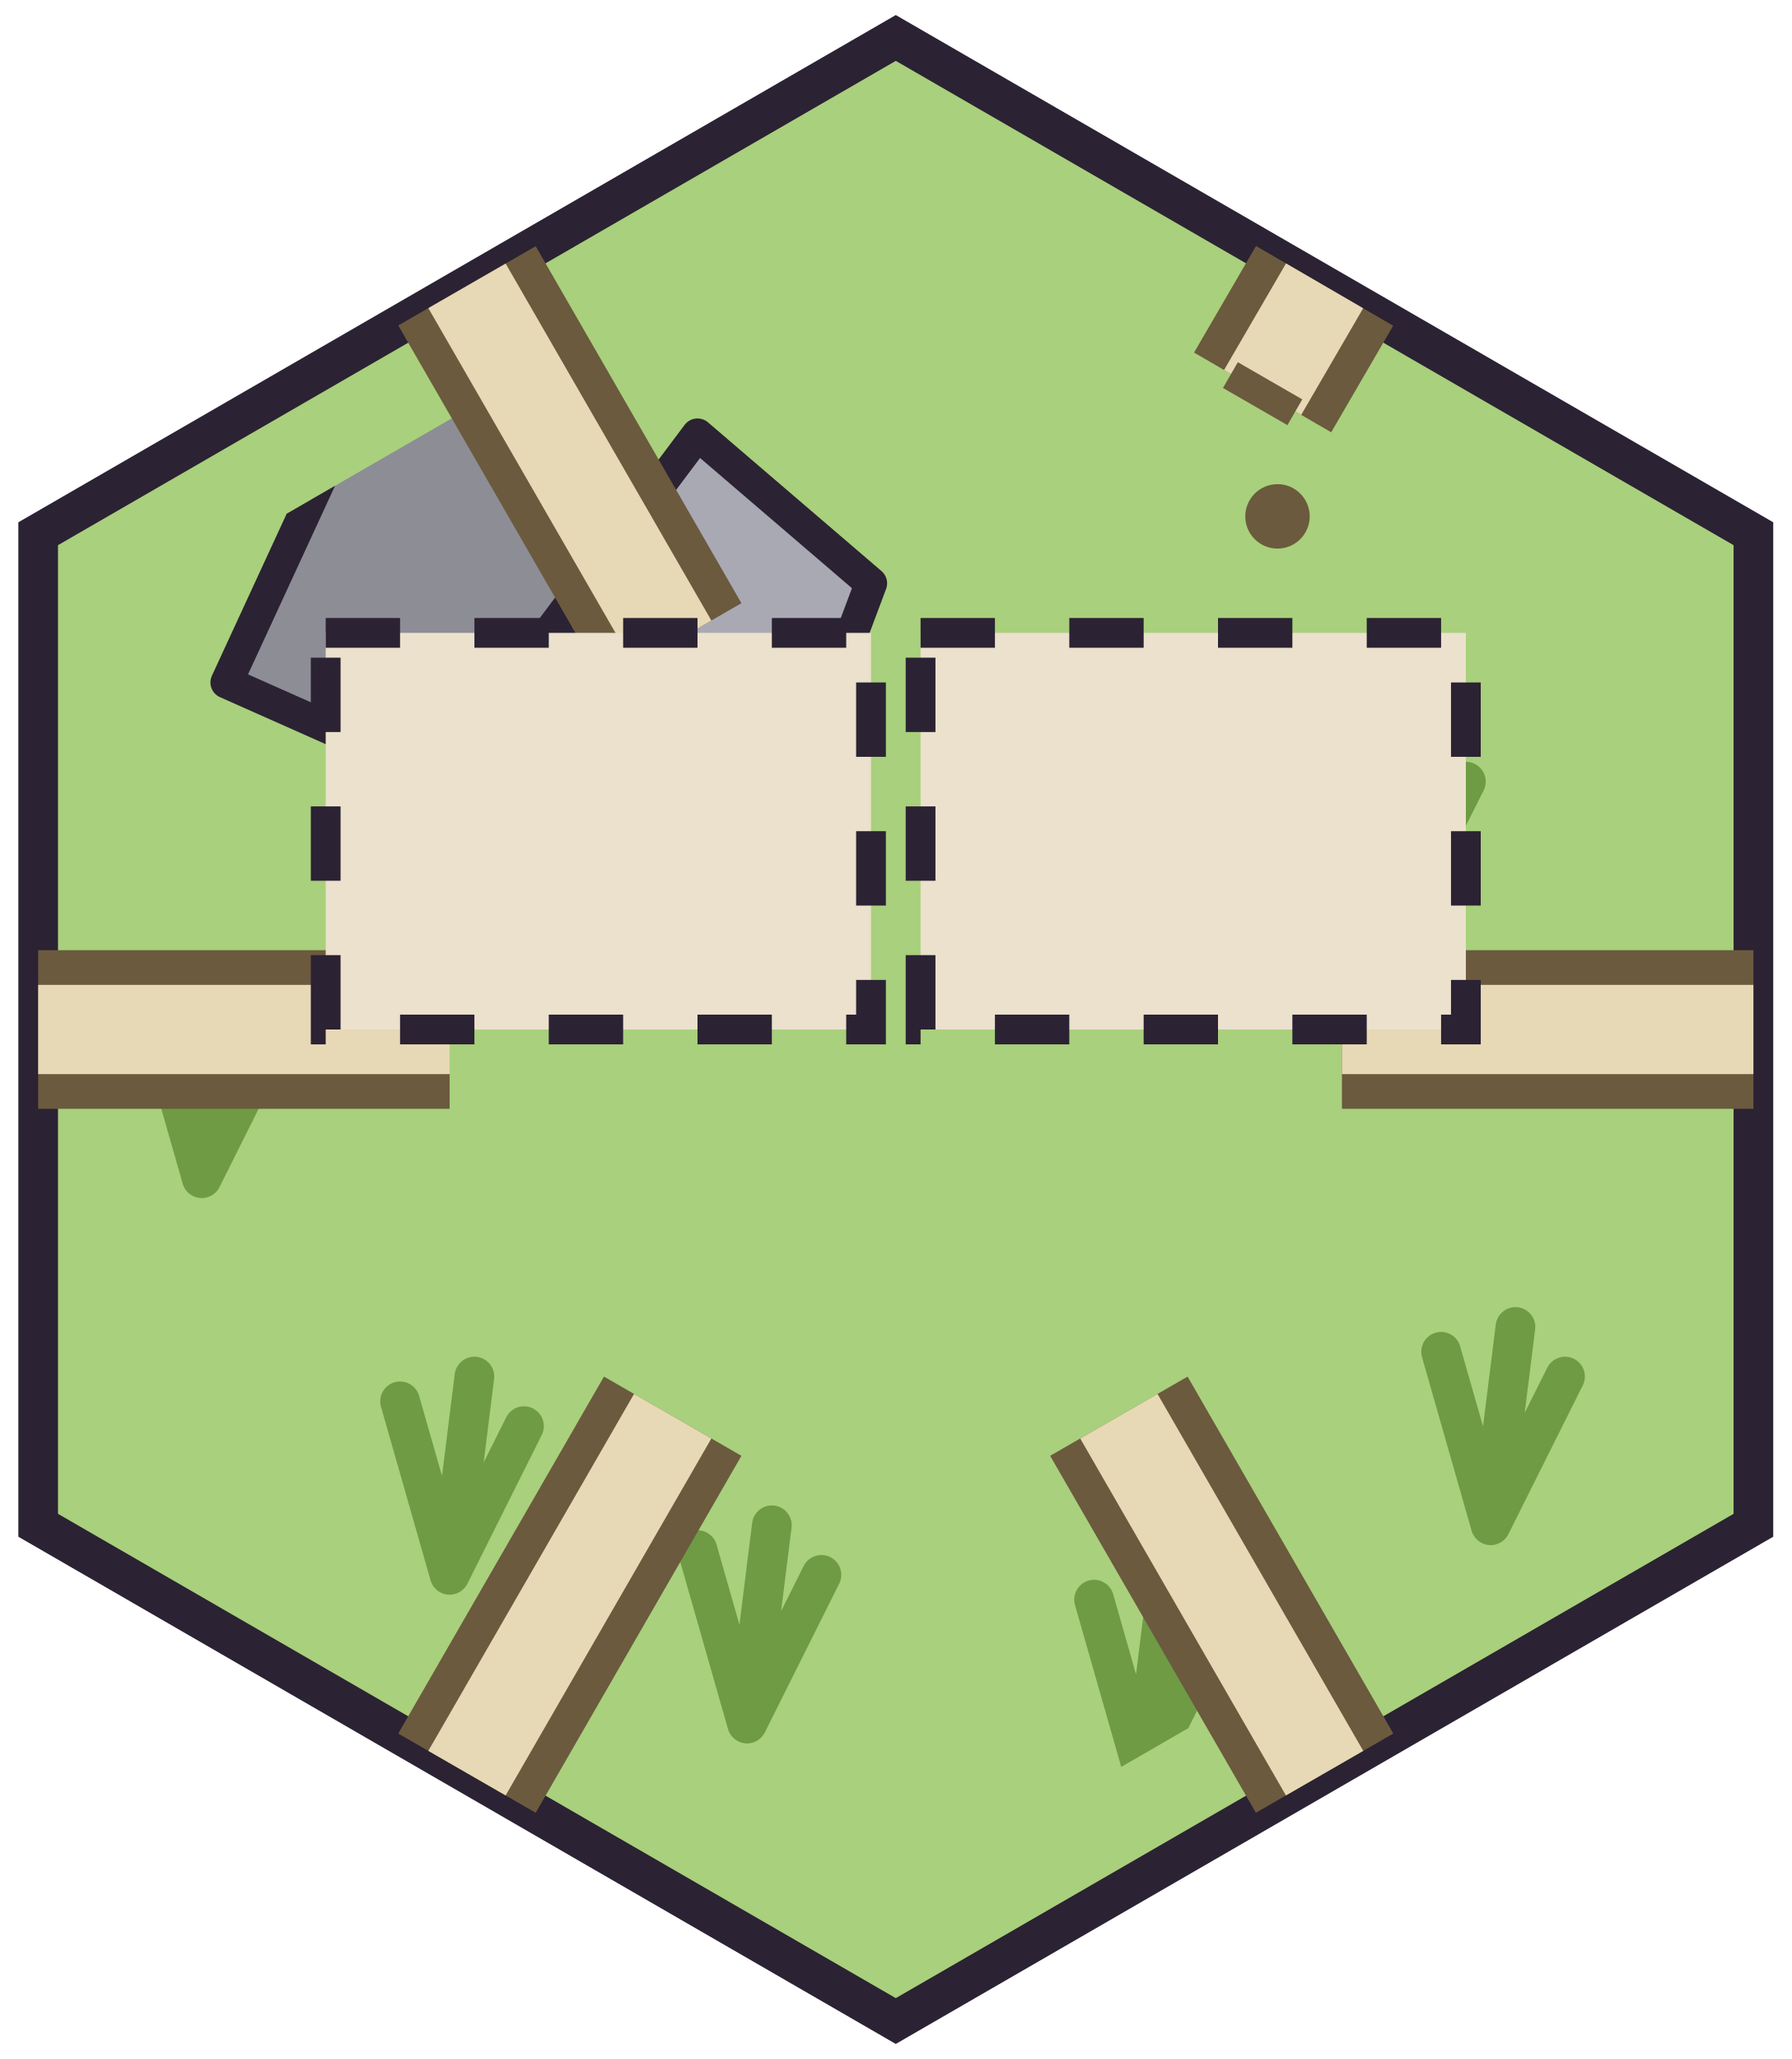
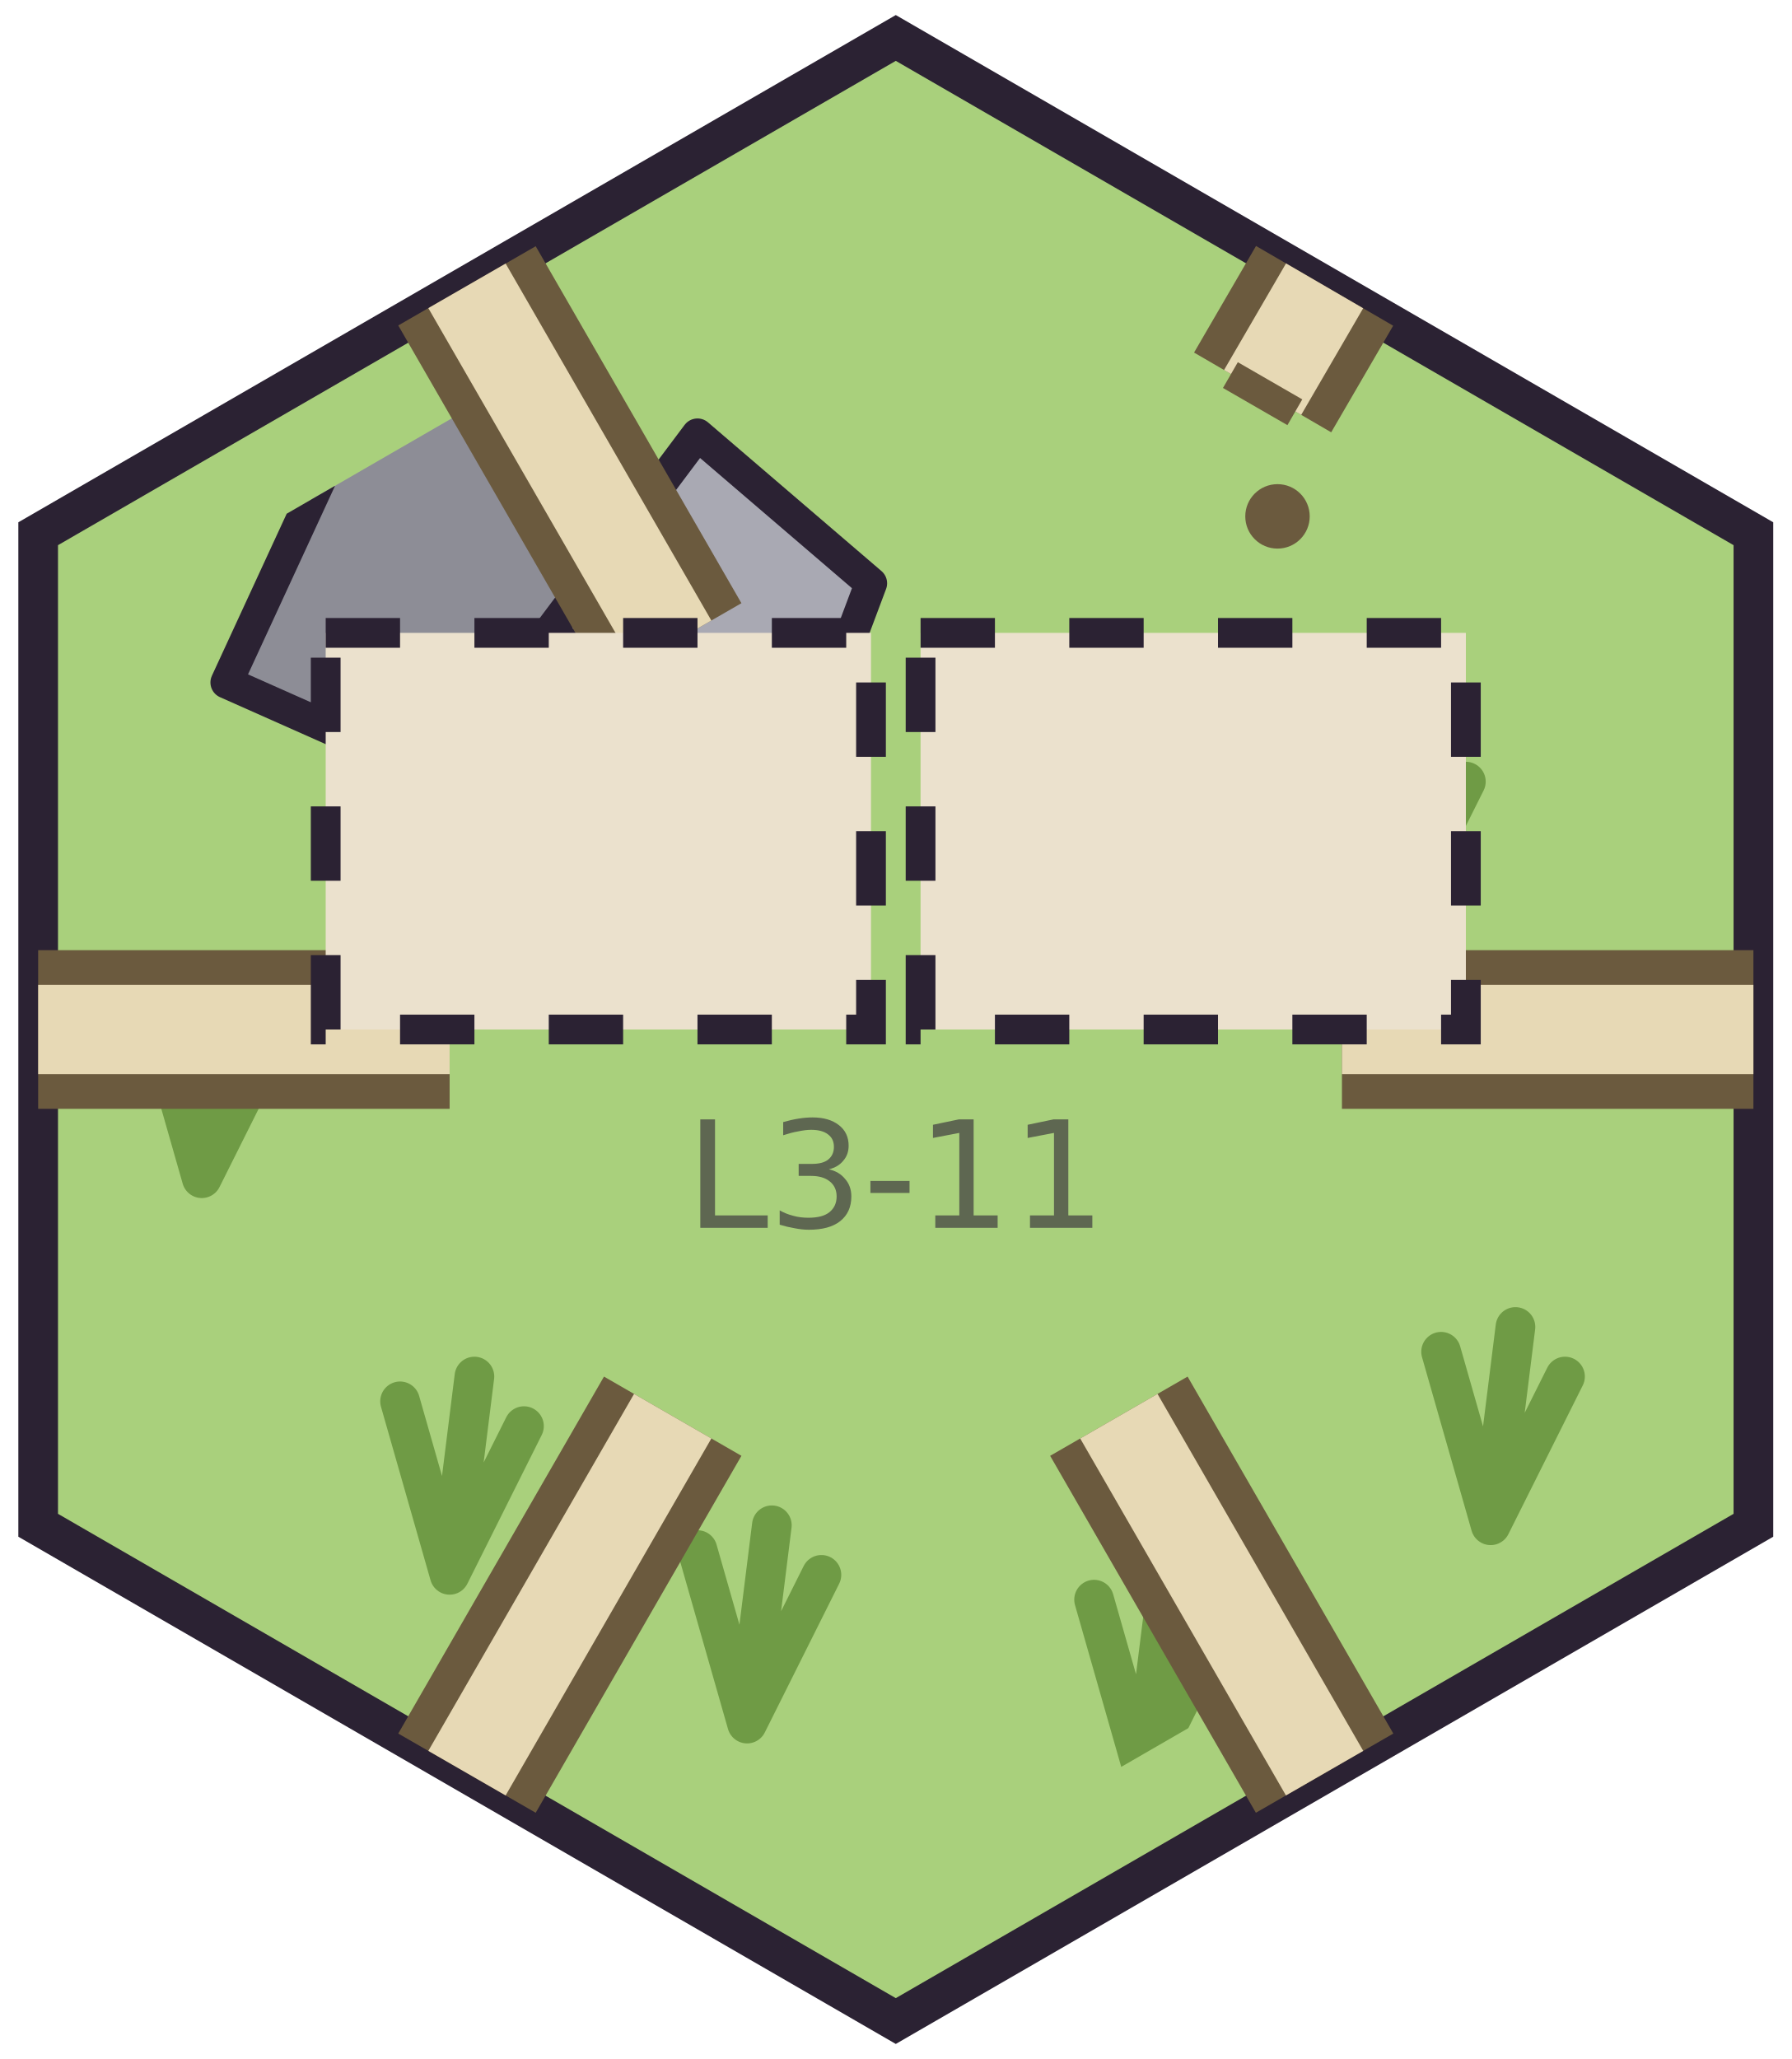
<svg xmlns="http://www.w3.org/2000/svg" viewBox="-36.14 -41.50 72.28 83.00" width="181" height="208" font-family="DejaVu Sans, Arial, sans-serif">
  <polygon points="34.6,20.0 0.0,40.0 -34.6,20.0 -34.6,-20.0 -0.0,-40.0 34.6,-20.0" fill="#a9d07c" stroke="#2b2233" stroke-width="1.6" />
  <clipPath id="c_iron">
    <polygon points="30.3,17.5 0.0,35.0 -30.3,17.5 -30.3,-17.5 -0.0,-35.0 30.3,-17.5" />
  </clipPath>
  <g clip-path="url(#c_iron)">
    <path d="M-18 22 l-2 -7 M-18 22 l1 -8 M-18 22 l3 -6" stroke="#6f9b45" stroke-width="1.6" fill="none" stroke-linecap="round" />
    <path d="M-6 28 l-2 -7 M-6 28 l1 -8 M-6 28 l3 -6" stroke="#6f9b45" stroke-width="1.6" fill="none" stroke-linecap="round" />
    <path d="M10 30 l-2 -7 M10 30 l1 -8 M10 30 l3 -6" stroke="#6f9b45" stroke-width="1.6" fill="none" stroke-linecap="round" />
    <path d="M24 20 l-2 -7 M24 20 l1 -8 M24 20 l3 -6" stroke="#6f9b45" stroke-width="1.6" fill="none" stroke-linecap="round" />
    <path d="M20 -4 l-2 -7 M20 -4 l1 -8 M20 -4 l3 -6" stroke="#6f9b45" stroke-width="1.6" fill="none" stroke-linecap="round" />
    <path d="M-28 6 l-2 -7 M-28 6 l1 -8 M-28 6 l3 -6" stroke="#6f9b45" stroke-width="1.6" fill="none" stroke-linecap="round" />
    <g stroke="#2b2233" stroke-width="1.3" stroke-linejoin="round">
      <polygon points="-27,-14 -21,-27 -12,-24 -11,-14 -18,-10" fill="#8d8d96" />
      <polygon points="-14,-16 -8,-24 -1,-18 -4,-10" fill="#a9a9b3" />
    </g>
  </g>
  <line x1="34.6" y1="0.0" x2="18.0" y2="0.0" stroke="#6b5a3e" stroke-width="6.4" />
  <line x1="34.6" y1="0.0" x2="18.0" y2="0.0" stroke="#e7d9b5" stroke-width="3.6" />
  <line x1="17.3" y1="-30.0" x2="14.8" y2="-25.7" stroke="#6b5a3e" stroke-width="6.4" />
  <line x1="17.3" y1="-30.0" x2="14.8" y2="-25.7" stroke="#e7d9b5" stroke-width="3.6" />
  <line x1="16.1" y1="-24.9" x2="13.5" y2="-26.4" stroke="#6b5a3e" stroke-width="1.2" />
  <circle cx="15.4" cy="-20.7" r="1.3" fill="#6b5a3e" />
  <line x1="-17.3" y1="-30.0" x2="-9.0" y2="-15.6" stroke="#6b5a3e" stroke-width="6.4" />
  <line x1="-17.3" y1="-30.0" x2="-9.0" y2="-15.6" stroke="#e7d9b5" stroke-width="3.6" />
  <line x1="-34.6" y1="0.0" x2="-18.0" y2="0.0" stroke="#6b5a3e" stroke-width="6.4" />
  <line x1="-34.6" y1="0.0" x2="-18.0" y2="0.0" stroke="#e7d9b5" stroke-width="3.6" />
  <line x1="-17.3" y1="30.0" x2="-9.0" y2="15.6" stroke="#6b5a3e" stroke-width="6.4" />
  <line x1="-17.3" y1="30.0" x2="-9.0" y2="15.6" stroke="#e7d9b5" stroke-width="3.6" />
  <line x1="17.3" y1="30.0" x2="9.0" y2="15.6" stroke="#6b5a3e" stroke-width="6.4" />
  <line x1="17.3" y1="30.0" x2="9.0" y2="15.6" stroke="#e7d9b5" stroke-width="3.6" />
  <rect x="-23" y="-16" width="22" height="16" fill="#ebe1cd" stroke="#2b2233" stroke-width="1.2" stroke-dasharray="3" />
  <rect x="1" y="-16" width="22" height="16" fill="#ebe1cd" stroke="#2b2233" stroke-width="1.2" stroke-dasharray="3" />
+   <text x="0" y="8" text-anchor="middle" font-size="6" fill="#2b2233" opacity="0.6">L3-11</text>
</svg>
